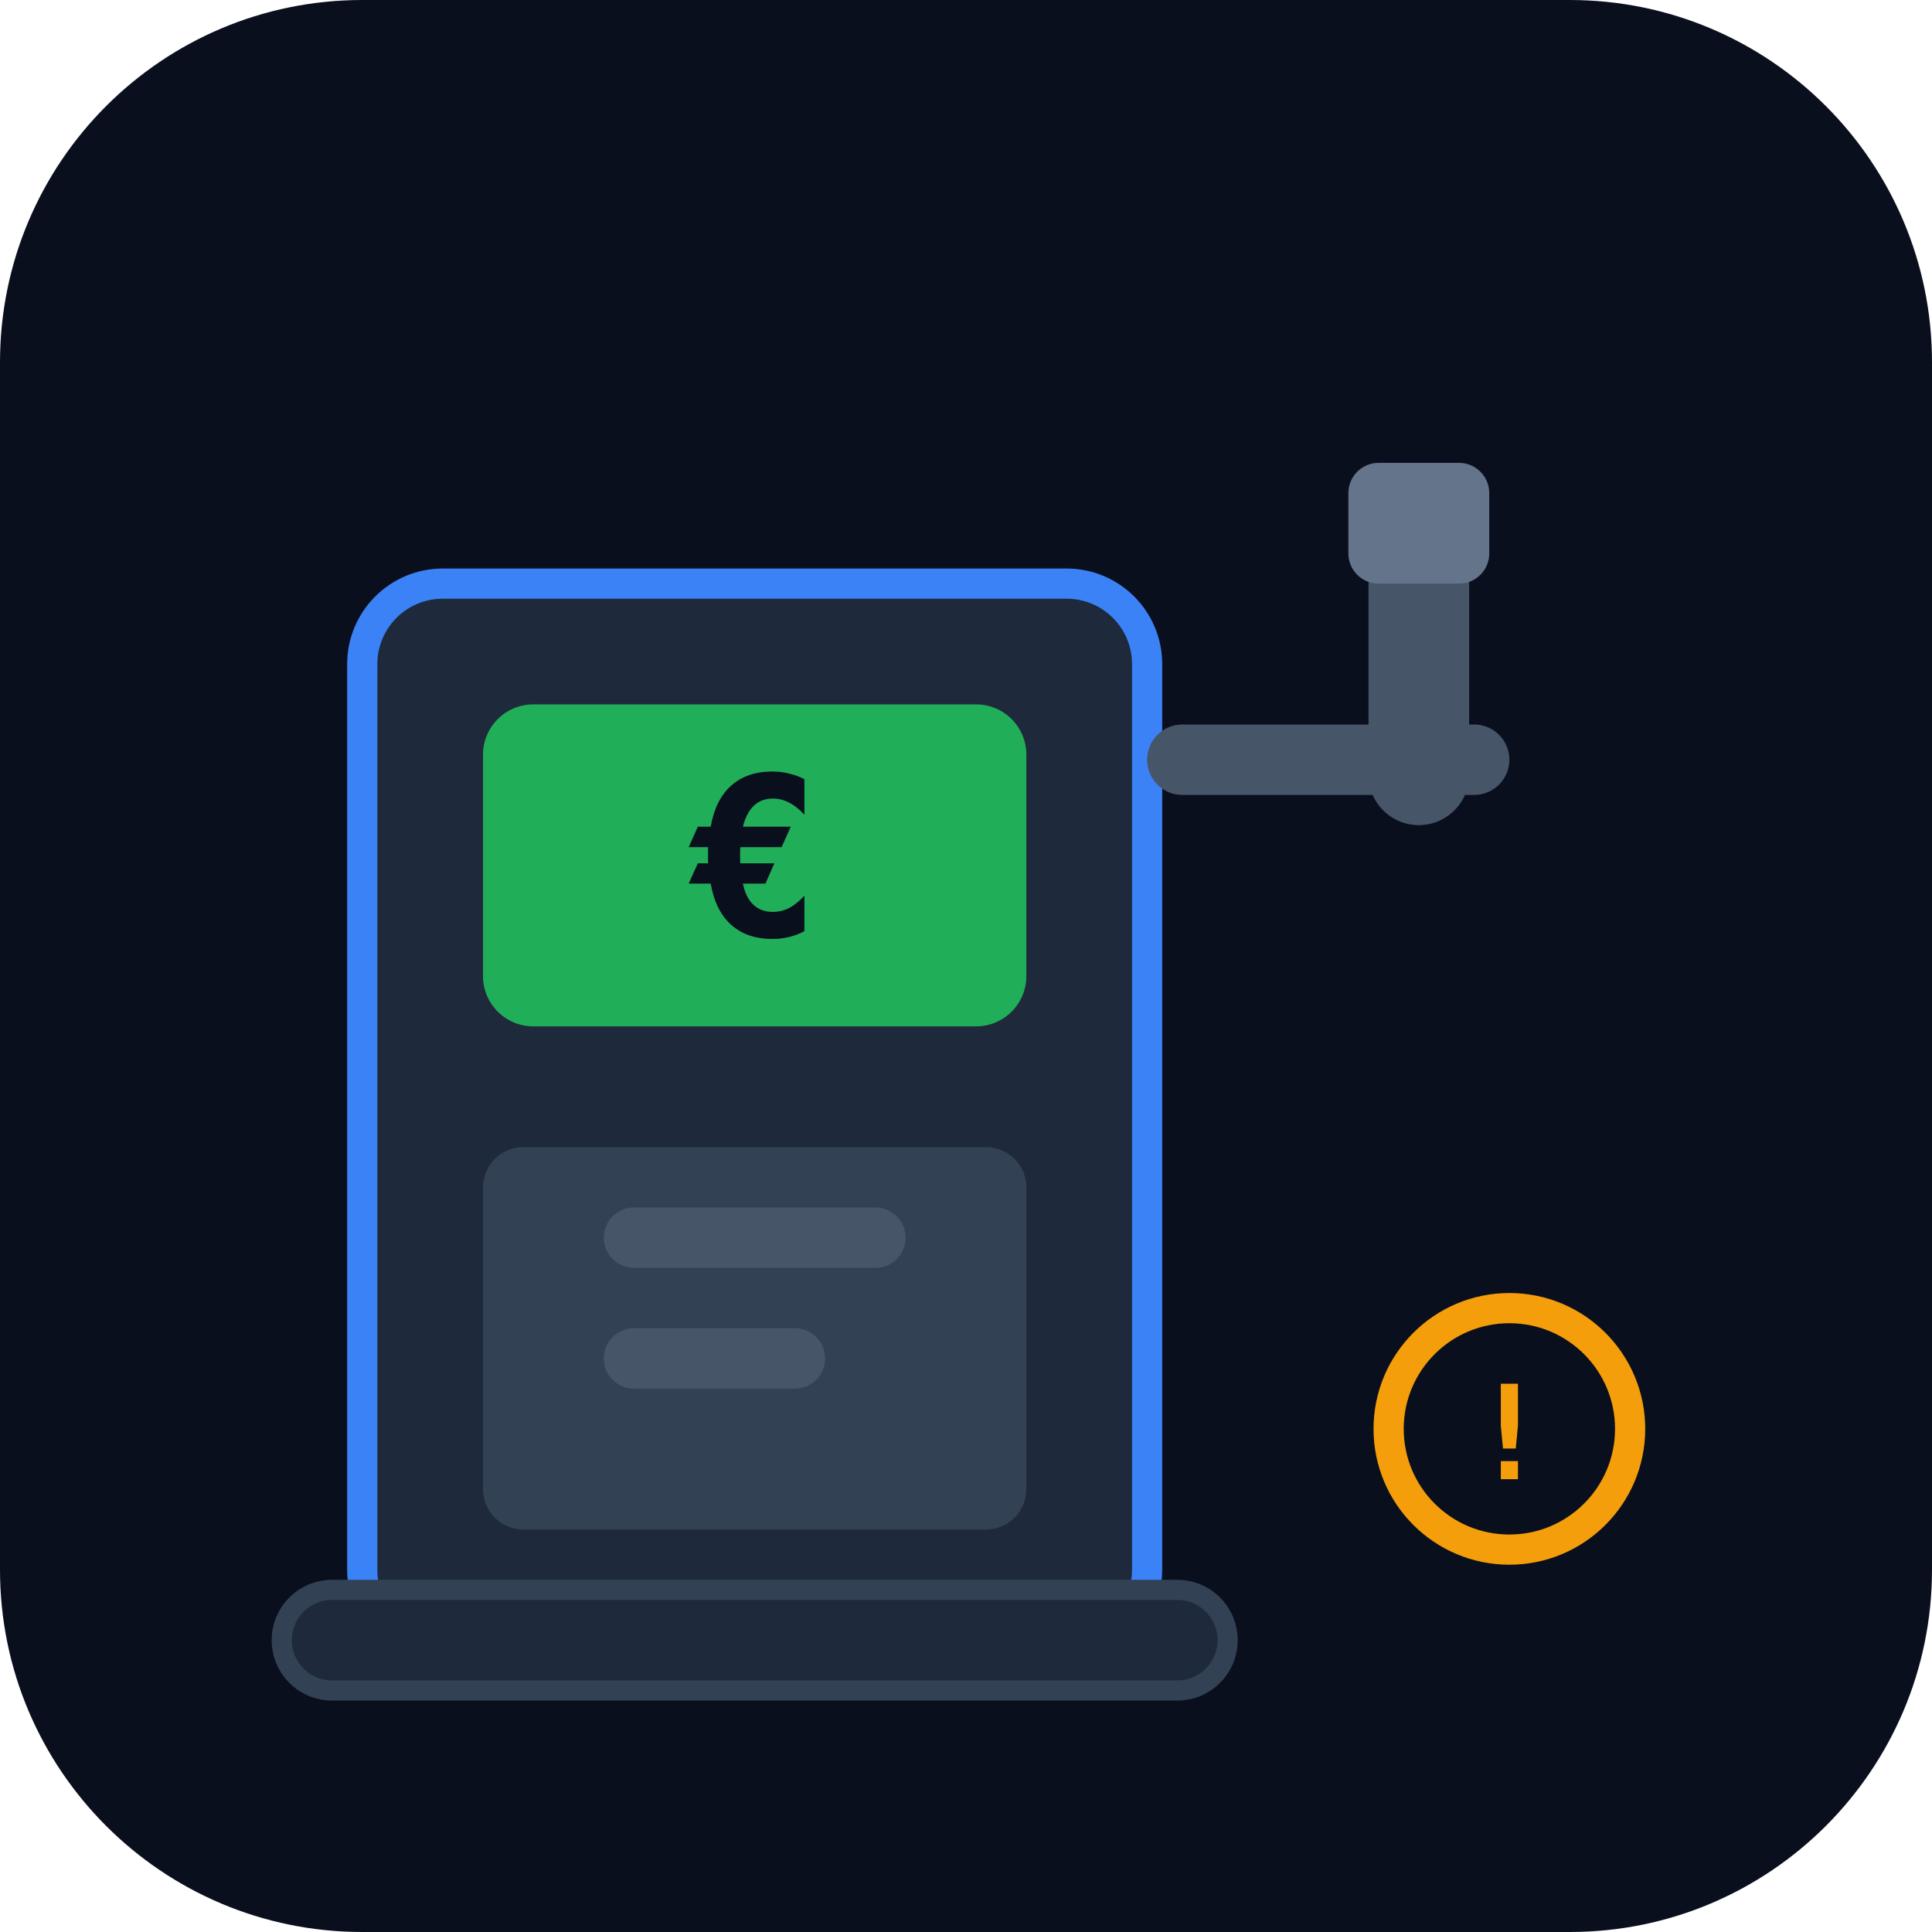
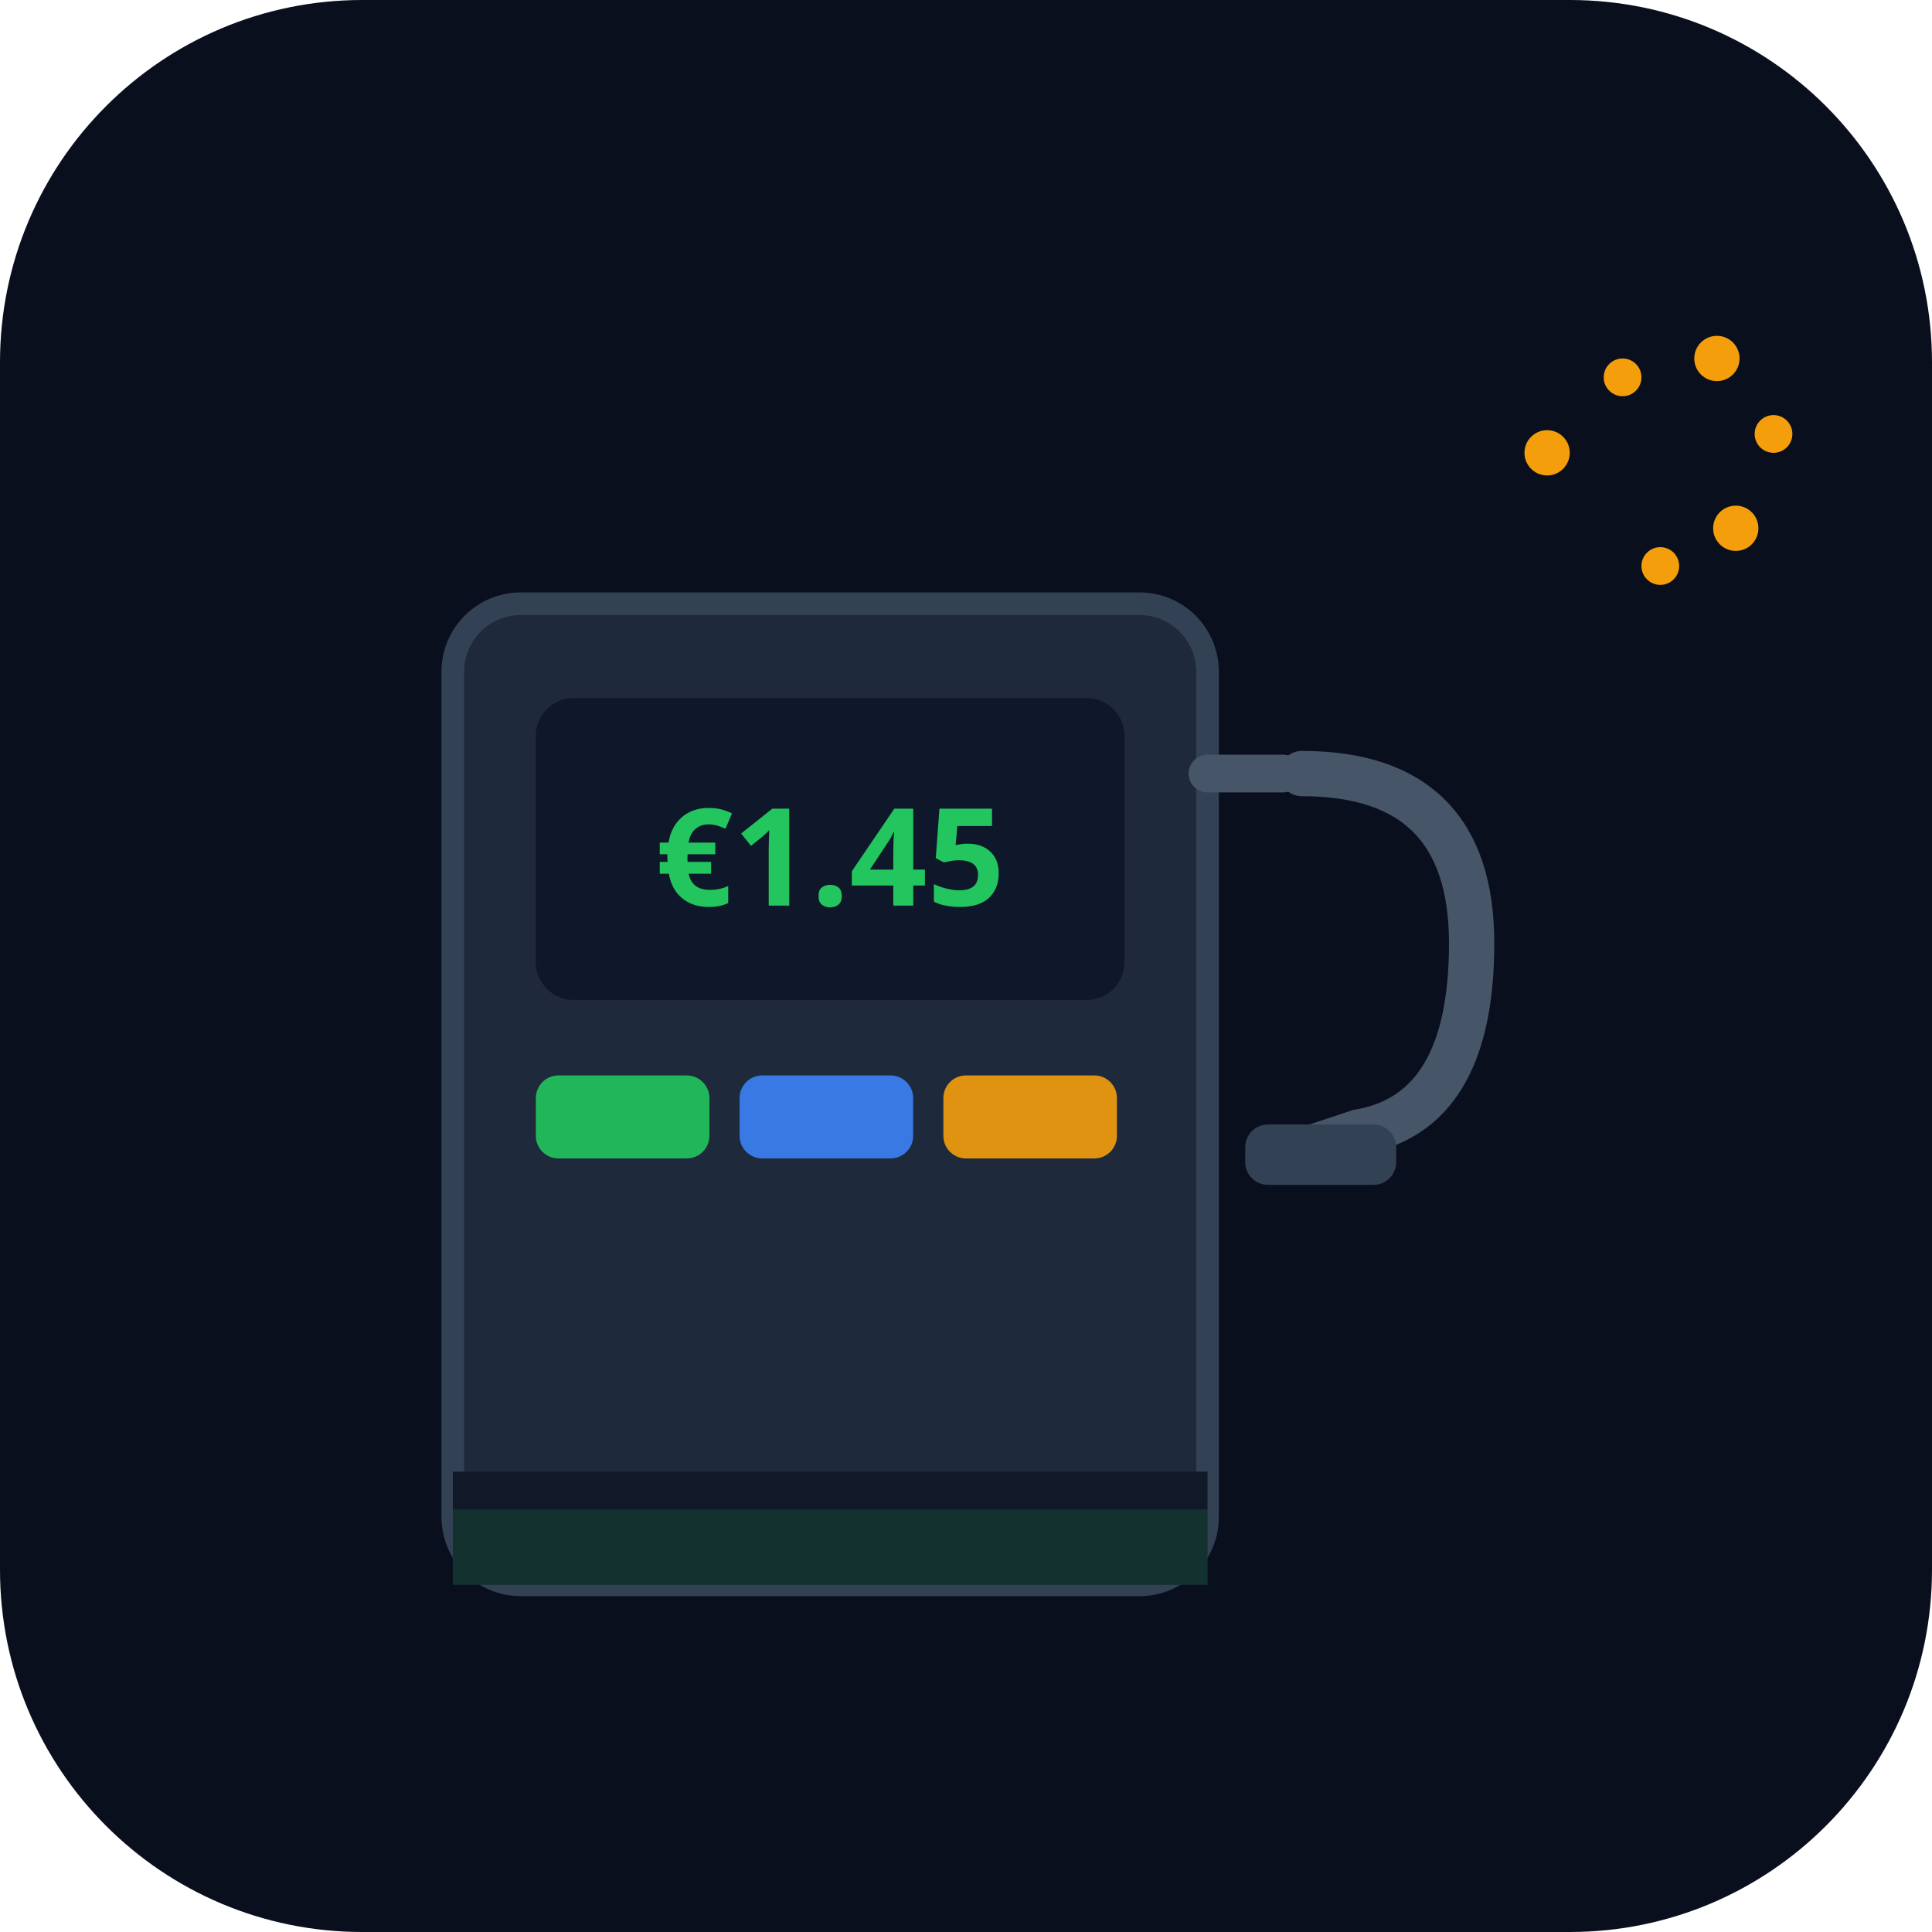
- <svg xmlns="http://www.w3.org/2000/svg" viewBox="0 0 192 192">
-   <rect width="192" height="192" rx="36" fill="#0a0f1e" />
-   <rect x="36" y="58" width="78" height="106" rx="8" fill="#1e293b" stroke="#3b82f6" stroke-width="3" />
-   <rect x="48" y="70" width="54" height="32" rx="5" fill="#22c55e" opacity="0.85" />
-   <text x="75" y="93" text-anchor="middle" font-family="monospace" font-size="22" font-weight="bold" fill="#0a0f1e">€</text>
-   <rect x="114" y="72" width="36" height="7" rx="3.5" fill="#475569" />
-   <rect x="136" y="50" width="10" height="32" rx="5" fill="#475569" />
-   <rect x="134" y="46" width="14" height="12" rx="3" fill="#64748b" />
-   <rect x="48" y="114" width="54" height="38" rx="4" fill="#334155" />
-   <rect x="60" y="120" width="30" height="6" rx="3" fill="#475569" />
-   <rect x="60" y="132" width="22" height="6" rx="3" fill="#475569" />
-   <rect x="28" y="158" width="94" height="10" rx="5" fill="#1e293b" stroke="#334155" stroke-width="2" />
-   <circle cx="150" cy="142" r="12" fill="none" stroke="#f59e0b" stroke-width="3" />
-   <text x="150" y="147" text-anchor="middle" font-family="monospace" font-size="13" font-weight="bold" fill="#f59e0b">!</text>
+ <svg xmlns="http://www.w3.org/2000/svg" viewBox="0 0 512 512">
+   <rect width="512" height="512" rx="96" fill="#0a0f1e" />
+   <rect x="120" y="160" width="200" height="260" rx="18" fill="#1e293b" stroke="#334155" stroke-width="6" />
+   <rect x="142" y="185" width="156" height="80" rx="10" fill="#0f172a" />
+   <text x="220" y="240" font-family="system-ui,sans-serif" font-size="36" font-weight="700" fill="#22c55e" text-anchor="middle">€1.45</text>
+   <rect x="315" y="200" width="30" height="10" rx="5" fill="#475569" />
+   <path d="M345 205 Q390 205 390 250 Q390 295 360 300 L345 305" stroke="#475569" stroke-width="12" fill="none" stroke-linecap="round" />
+   <rect x="330" y="298" width="40" height="16" rx="6" fill="#334155" />
+   <rect x="142" y="285" width="46" height="22" rx="6" fill="#22c55e" opacity="0.9" />
+   <rect x="196" y="285" width="46" height="22" rx="6" fill="#3b82f6" opacity="0.9" />
+   <rect x="250" y="285" width="46" height="22" rx="6" fill="#f59e0b" opacity="0.9" />
+   <rect x="120" y="390" width="200" height="30" rx="0" fill="#111827" />
+   <rect x="120" y="400" width="200" height="20" rx="0" fill="#22c55e" opacity="0.15" />
+   <circle cx="410" cy="120" r="6" fill="#f59e0b" />
+   <circle cx="430" cy="100" r="5" fill="#f59e0b" />
+   <circle cx="455" cy="95" r="6" fill="#f59e0b" />
+   <circle cx="470" cy="115" r="5" fill="#f59e0b" />
+   <circle cx="460" cy="140" r="6" fill="#f59e0b" />
+   <circle cx="440" cy="150" r="5" fill="#f59e0b" />
</svg>
